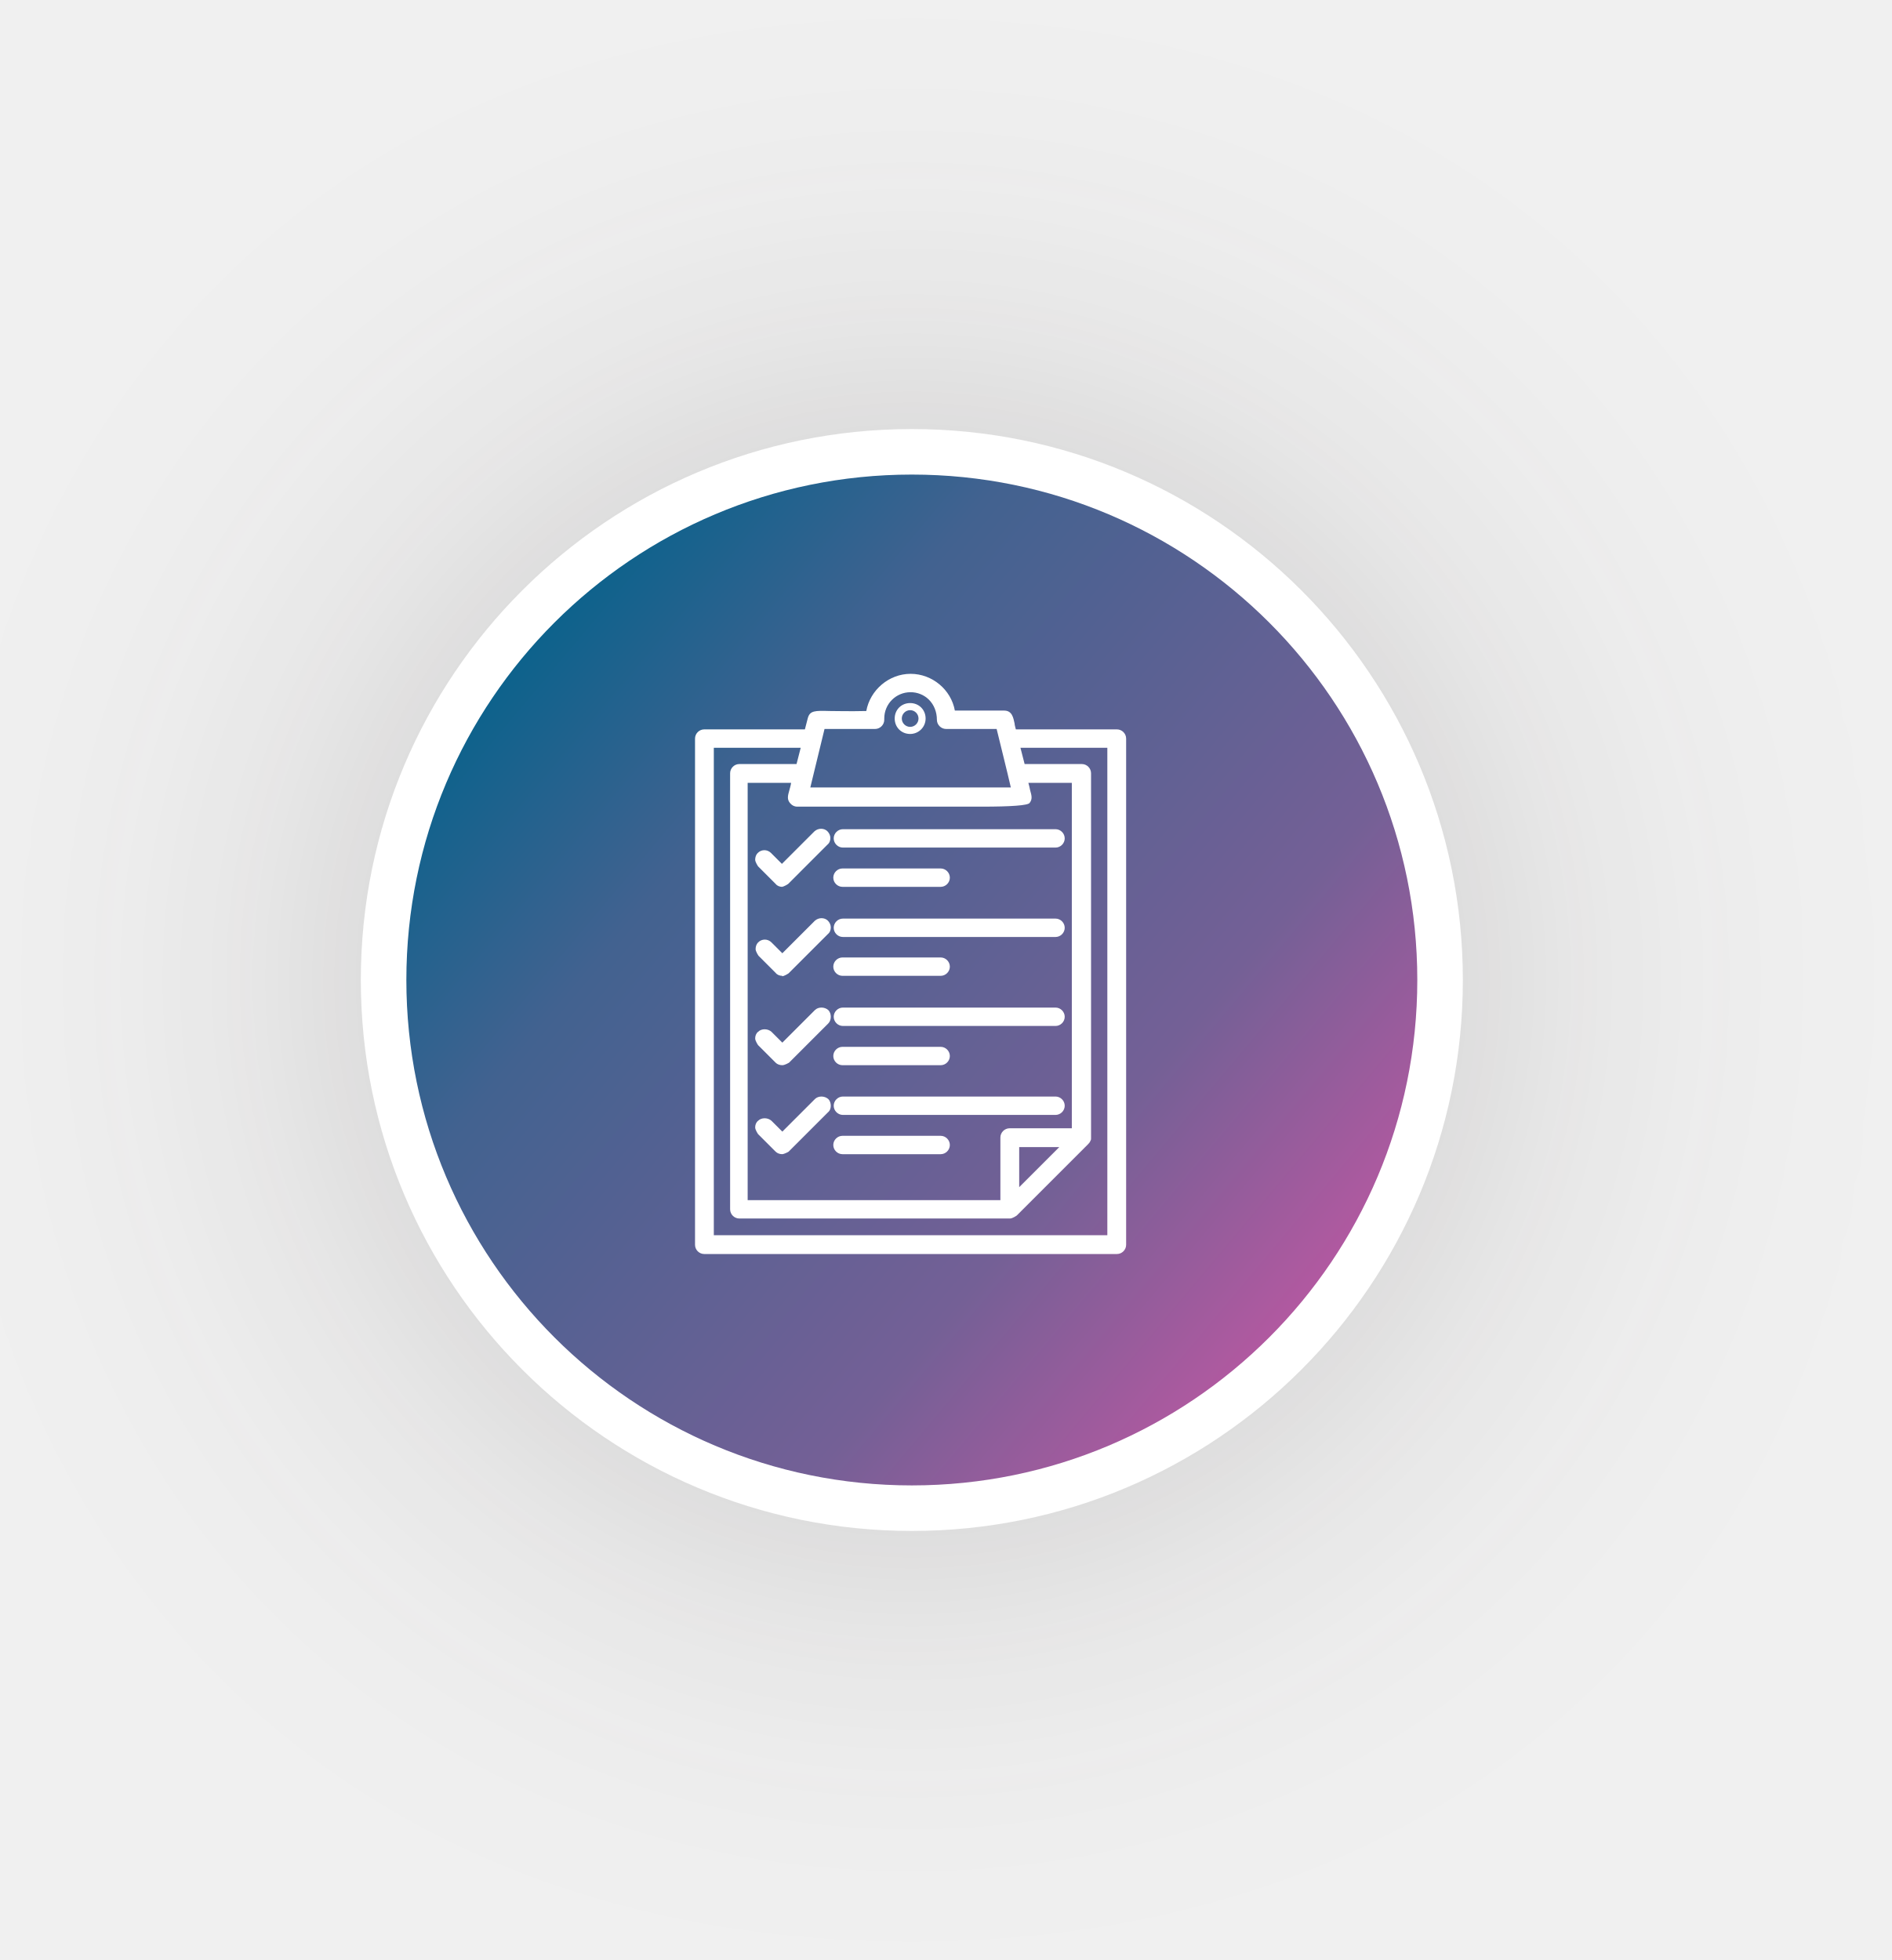
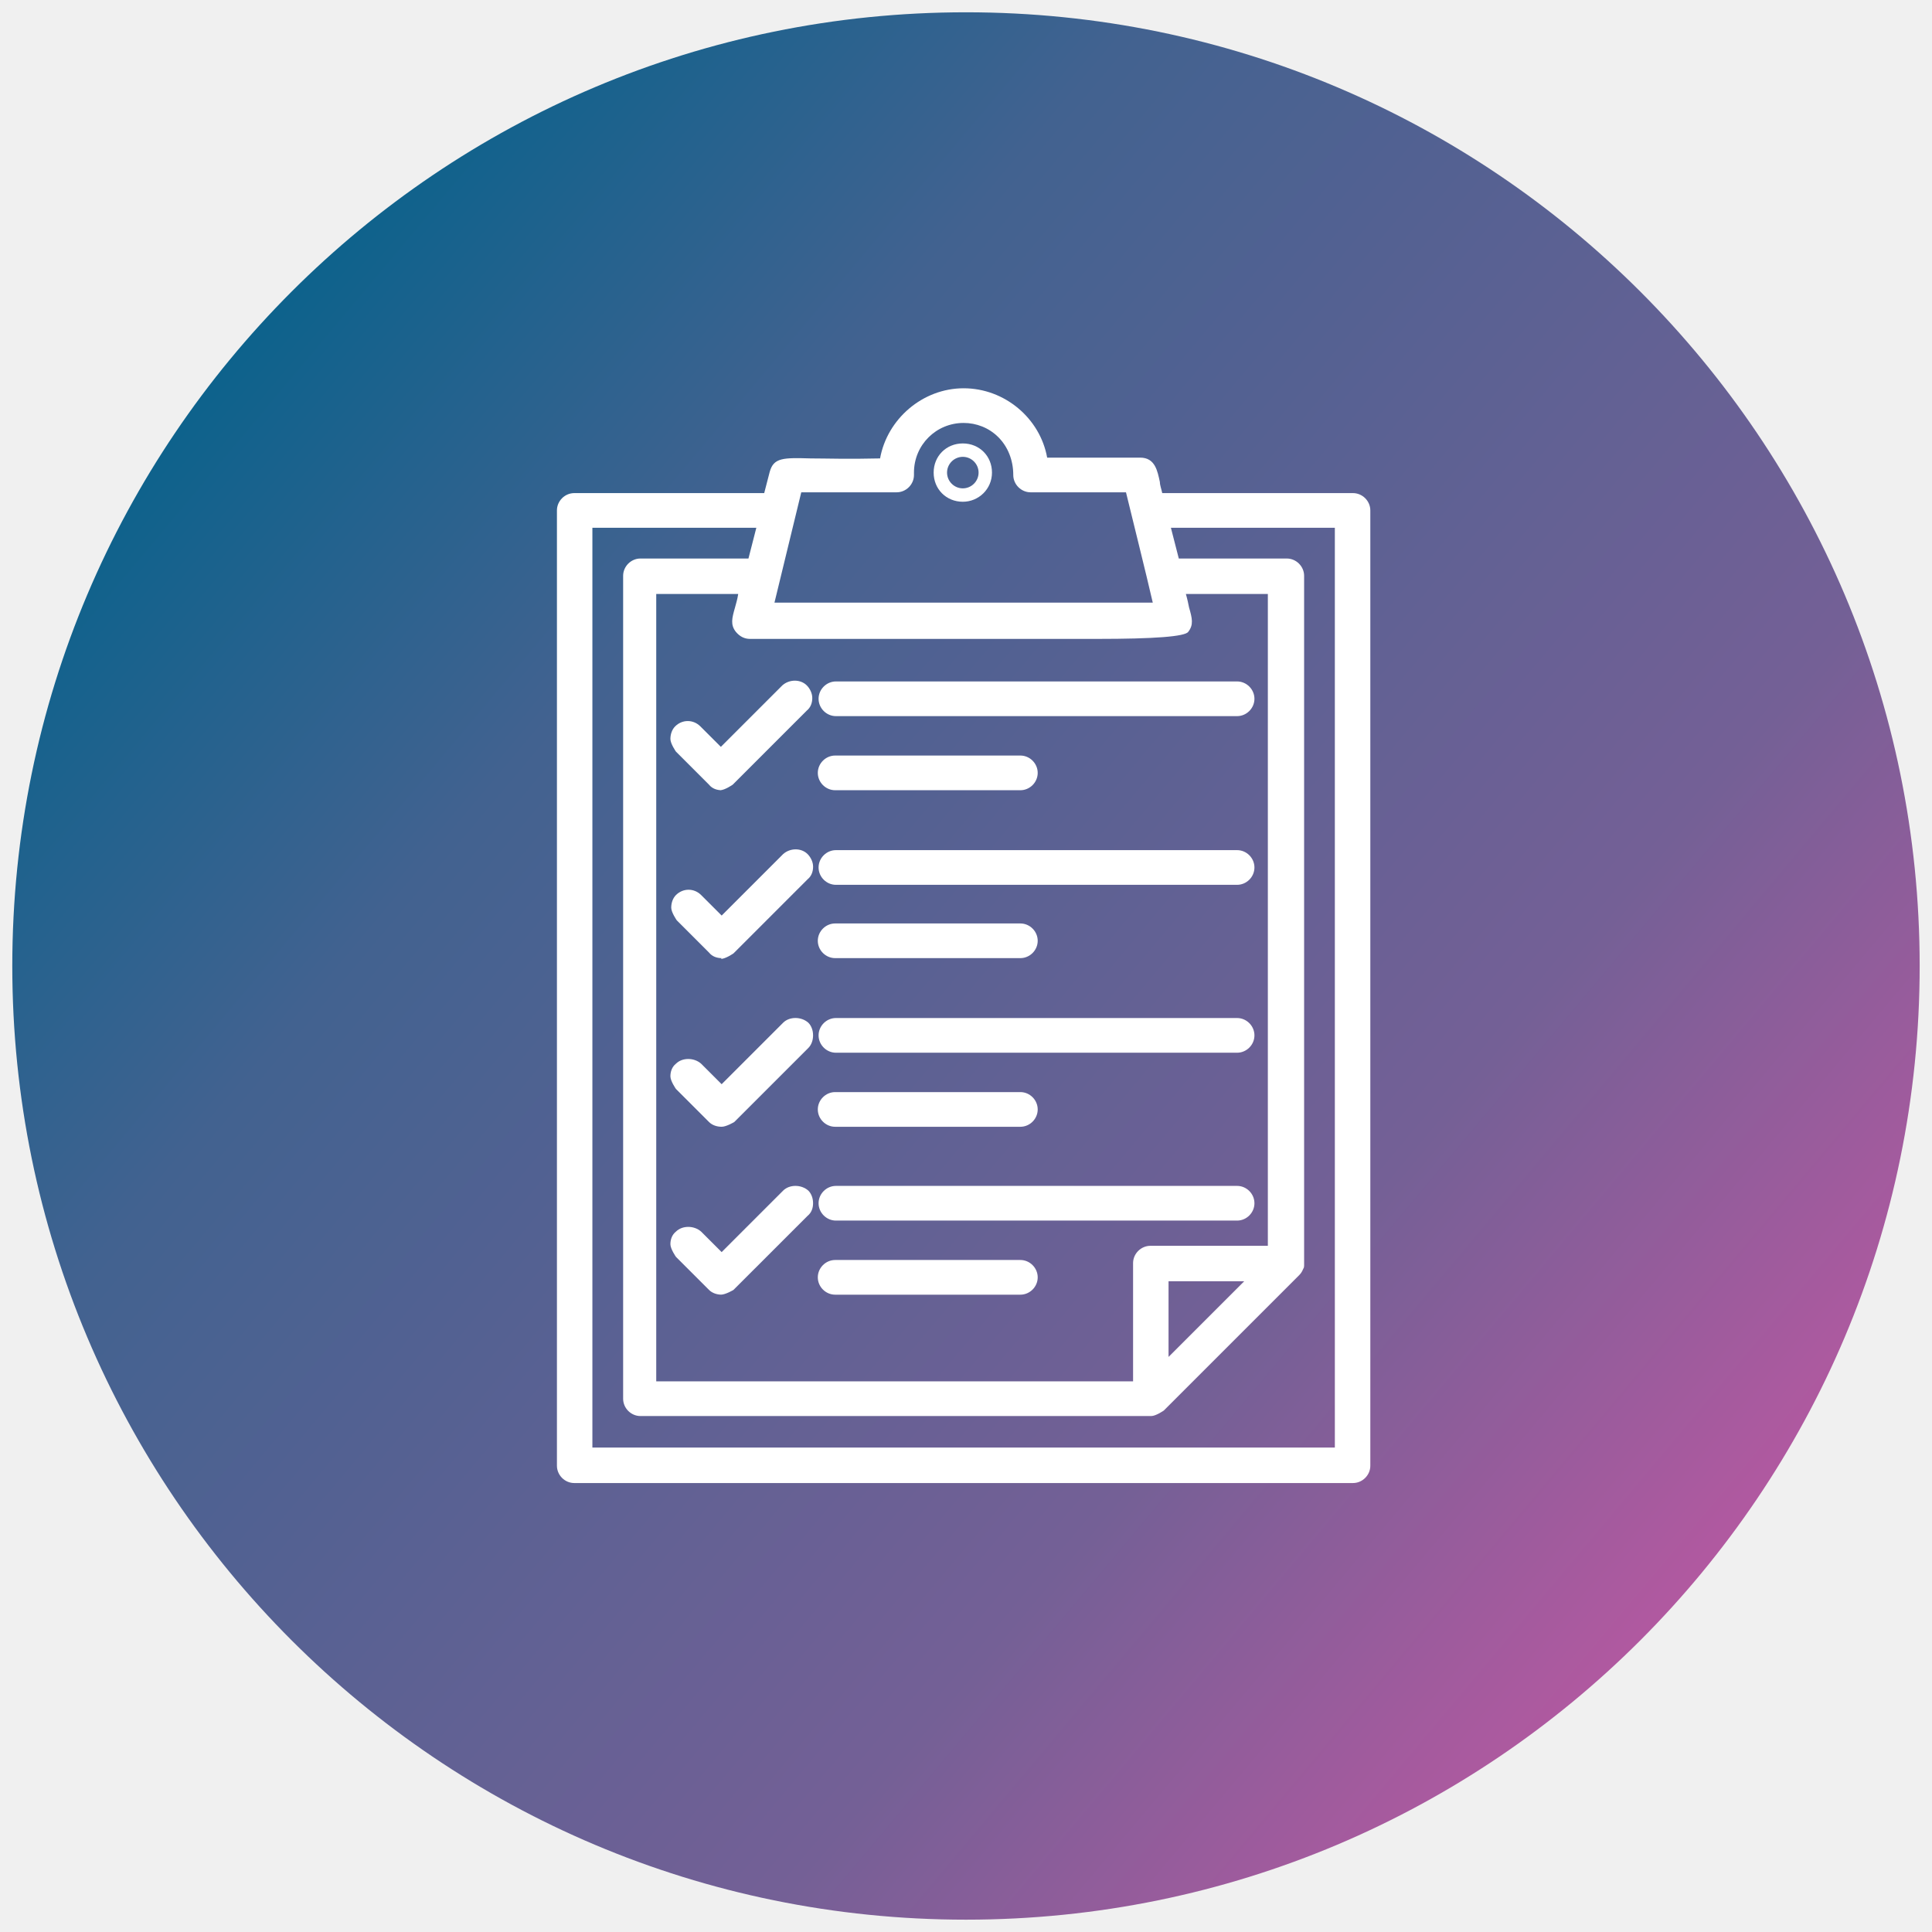
- <svg xmlns="http://www.w3.org/2000/svg" width="194" height="201" viewBox="0 0 194 201" fill="none">
-   <g filter="url(#filter0_d_749_17882)">
-     <path d="M93.5 157C124.704 157 150 131.704 150 100.5C150 69.296 124.704 44 93.5 44C62.296 44 37 69.296 37 100.5C37 131.704 62.296 157 93.5 157Z" fill="white" />
-   </g>
-   <path d="M93.499 152.33C122.124 152.33 145.33 129.124 145.33 100.499C145.33 71.874 122.124 48.668 93.499 48.668C64.874 48.668 41.668 71.874 41.668 100.499C41.668 129.124 64.874 152.33 93.499 152.33Z" fill="url(#paint0_linear_749_17882)" />
-   <path d="M114.488 75.269H103.736C103.351 74.113 103.479 73.385 102.922 73.385H97.439C97.268 71.286 95.512 69.615 93.327 69.615C91.142 69.615 89.386 71.286 89.215 73.385C83.946 73.513 83.432 73.085 83.261 73.727L82.875 75.269H72.124C71.867 75.269 71.652 75.484 71.652 75.741V127.657C71.652 127.914 71.867 128.128 72.124 128.128H114.402C114.659 128.128 114.873 127.914 114.873 127.657V75.741C114.873 75.484 114.659 75.269 114.402 75.269H114.488ZM103.993 122.945V117.12H109.819L108.191 118.748L103.993 122.945ZM110.461 116.22H103.565C103.308 116.22 103.094 116.434 103.094 116.691V123.588H76.236V79.767H81.804C81.419 81.523 81.205 81.695 81.419 81.995C81.504 82.123 81.633 82.166 81.761 82.166C106.135 82.08 104.936 82.337 105.193 81.995C105.407 81.695 105.193 81.481 104.807 79.767H110.376V116.22H110.461ZM84.118 74.284H89.729C89.986 74.284 90.2 74.07 90.2 73.813C90.2 73.813 90.2 73.77 90.2 73.685C90.2 71.928 91.656 70.472 93.413 70.472C95.169 70.472 96.625 71.928 96.625 73.727C96.625 73.727 96.625 73.77 96.625 73.813C96.625 74.07 96.84 74.284 97.097 74.284H102.708C102.922 75.141 104.207 80.41 104.421 81.266H82.533C82.961 79.51 83.989 75.398 84.246 74.284H84.118ZM114.059 127.186H72.68V76.169H82.747L82.104 78.868H75.85C75.593 78.868 75.379 79.082 75.379 79.339V124.059C75.379 124.316 75.593 124.53 75.85 124.53H103.608C103.608 124.53 103.822 124.487 103.907 124.402L109.433 118.876L111.275 117.034C111.275 117.034 111.361 116.948 111.361 116.906C111.361 116.906 111.361 116.82 111.361 116.777V79.425C111.361 79.168 111.147 78.953 110.89 78.953H104.636L103.993 76.255H114.059V127.272V127.186Z" fill="white" />
-   <path d="M114.489 128.6H72.21C71.696 128.6 71.268 128.172 71.268 127.658V75.741C71.268 75.227 71.696 74.799 72.21 74.799H82.533L82.833 73.642C83.047 72.871 83.561 72.871 85.061 72.914C85.874 72.914 87.074 72.957 88.83 72.914C89.216 70.772 91.143 69.102 93.371 69.102C95.598 69.102 97.526 70.729 97.911 72.871H102.966C103.78 72.871 103.908 73.599 104.037 74.199C104.037 74.37 104.122 74.585 104.165 74.799H114.531C115.045 74.799 115.474 75.227 115.474 75.741V127.658C115.474 128.172 115.045 128.6 114.531 128.6H114.489ZM73.152 126.672H113.546V76.683H104.636L105.065 78.354H110.933C111.447 78.354 111.876 78.782 111.876 79.296V116.777C111.876 116.777 111.876 116.906 111.833 116.949C111.747 117.163 111.661 117.249 111.576 117.334L104.251 124.659C104.251 124.659 103.823 124.959 103.566 124.959H75.808C75.294 124.959 74.866 124.531 74.866 124.017V79.296C74.866 78.782 75.294 78.354 75.808 78.354H81.677L82.105 76.683H73.195V126.672H73.152ZM76.751 123.074H102.58V116.649C102.58 116.135 103.009 115.707 103.523 115.707H109.905V80.282H105.45C105.536 80.582 105.579 80.796 105.622 81.01C105.793 81.609 105.879 81.952 105.579 82.338C105.407 82.595 103.751 82.723 100.61 82.723C97.354 82.723 91.657 82.723 81.762 82.723C81.462 82.723 81.205 82.595 80.991 82.338C80.691 81.952 80.777 81.609 80.948 81.01C80.991 80.838 81.077 80.582 81.12 80.282H76.665V123.074H76.751ZM104.508 117.634V121.746L108.62 117.634H104.508ZM83.047 80.753H103.651C103.309 79.254 102.495 75.998 102.195 74.756H97.012C96.498 74.756 96.069 74.328 96.069 73.814C96.069 73 95.769 72.271 95.255 71.757C94.741 71.243 94.056 70.986 93.371 70.986C91.871 70.986 90.672 72.186 90.672 73.685V73.814C90.672 74.328 90.244 74.756 89.73 74.756H84.547L83.09 80.753H83.047Z" fill="white" />
-   <path d="M93.327 75.269C94.184 75.269 94.912 74.584 94.912 73.684C94.912 72.785 94.227 72.1 93.327 72.1C92.428 72.1 91.742 72.785 91.742 73.684C91.742 74.584 92.428 75.269 93.327 75.269ZM93.327 72.828C93.798 72.828 94.184 73.213 94.184 73.684C94.184 74.156 93.798 74.541 93.327 74.541C92.856 74.541 92.47 74.156 92.47 73.684C92.47 73.213 92.856 72.828 93.327 72.828Z" fill="white" />
-   <path d="M83.903 85.677L80.22 89.361L78.763 87.905C78.763 87.905 78.292 87.733 78.121 87.905C77.949 88.076 77.949 88.376 78.121 88.547L79.92 90.346C79.92 90.346 80.134 90.475 80.22 90.475C80.305 90.475 80.434 90.432 80.519 90.346L84.546 86.32C84.546 86.32 84.717 85.849 84.546 85.677C84.375 85.506 84.075 85.506 83.903 85.677Z" fill="white" />
-   <path d="M80.22 90.946C79.963 90.946 79.706 90.861 79.534 90.647L77.735 88.847C77.735 88.847 77.436 88.419 77.436 88.162C77.436 87.905 77.521 87.648 77.693 87.477C78.078 87.091 78.678 87.091 79.063 87.477L80.177 88.59L83.518 85.249C83.904 84.906 84.503 84.906 84.846 85.249C85.017 85.421 85.146 85.678 85.146 85.935C85.146 86.192 85.06 86.449 84.846 86.62L80.82 90.647C80.82 90.647 80.391 90.946 80.134 90.946H80.22Z" fill="white" />
-   <path d="M86.388 90.435H96.454C96.712 90.435 96.926 90.22 96.926 89.963C96.926 89.706 96.712 89.492 96.454 89.492H86.388C86.131 89.492 85.917 89.706 85.917 89.963C85.917 90.22 86.131 90.435 86.388 90.435Z" fill="white" />
-   <path d="M96.455 90.947H86.389C85.875 90.947 85.446 90.519 85.446 90.005C85.446 89.491 85.875 89.062 86.389 89.062H96.455C96.969 89.062 97.397 89.491 97.397 90.005C97.397 90.519 96.969 90.947 96.455 90.947Z" fill="white" />
-   <path d="M85.959 85.979C85.959 86.236 86.173 86.45 86.43 86.45H108.233C108.49 86.45 108.705 86.236 108.705 85.979C108.705 85.722 108.49 85.508 108.233 85.508H86.43C86.173 85.508 85.959 85.722 85.959 85.979Z" fill="white" />
-   <path d="M108.234 86.92H86.431C85.917 86.92 85.488 86.492 85.488 85.978C85.488 85.463 85.917 85.035 86.431 85.035H108.234C108.748 85.035 109.176 85.463 109.176 85.978C109.176 86.492 108.748 86.92 108.234 86.92Z" fill="white" />
-   <path d="M83.905 94.802L80.222 98.486L78.765 97.03C78.765 97.03 78.294 96.858 78.123 97.03C77.951 97.201 77.951 97.501 78.123 97.672L79.922 99.471C79.922 99.471 80.136 99.6 80.222 99.6C80.307 99.6 80.436 99.557 80.521 99.471L84.548 95.445C84.548 95.445 84.719 94.974 84.548 94.802C84.377 94.631 84.077 94.631 83.905 94.802Z" fill="white" />
-   <path d="M80.221 100.071C79.964 100.071 79.707 99.986 79.536 99.772L77.779 98.015C77.779 98.015 77.48 97.587 77.48 97.33C77.48 97.073 77.565 96.816 77.737 96.645C78.122 96.259 78.722 96.259 79.107 96.645L80.221 97.758L83.562 94.417C83.948 94.075 84.547 94.075 84.89 94.417C85.061 94.588 85.19 94.846 85.19 95.103C85.19 95.359 85.104 95.617 84.89 95.788L80.864 99.814C80.864 99.814 80.435 100.114 80.178 100.114L80.221 100.071Z" fill="white" />
-   <path d="M86.388 99.603H96.454C96.712 99.603 96.926 99.388 96.926 99.131C96.926 98.874 96.712 98.66 96.454 98.66H86.388C86.131 98.66 85.917 98.874 85.917 99.131C85.917 99.388 86.131 99.603 86.388 99.603Z" fill="white" />
-   <path d="M96.455 100.072H86.389C85.875 100.072 85.446 99.644 85.446 99.13C85.446 98.616 85.875 98.188 86.389 98.188H96.455C96.969 98.188 97.397 98.616 97.397 99.13C97.397 99.644 96.969 100.072 96.455 100.072Z" fill="white" />
-   <path d="M108.233 94.676H86.43C86.173 94.676 85.959 94.89 85.959 95.147C85.959 95.404 86.173 95.618 86.43 95.618H108.233C108.49 95.618 108.705 95.404 108.705 95.147C108.705 94.89 108.49 94.676 108.233 94.676Z" fill="white" />
-   <path d="M108.234 96.088H86.431C85.917 96.088 85.488 95.659 85.488 95.145C85.488 94.632 85.917 94.203 86.431 94.203H108.234C108.748 94.203 109.176 94.632 109.176 95.145C109.176 95.659 108.748 96.088 108.234 96.088Z" fill="white" />
-   <path d="M83.903 103.925L80.22 107.609L78.763 106.153C78.763 106.153 78.292 105.981 78.121 106.153C77.949 106.324 77.949 106.624 78.121 106.795L79.92 108.594C79.92 108.594 80.134 108.723 80.22 108.723C80.305 108.723 80.434 108.68 80.519 108.594L84.546 104.568C84.546 104.568 84.717 104.097 84.546 103.925C84.375 103.754 84.075 103.754 83.903 103.925Z" fill="white" />
-   <path d="M80.22 109.237C79.963 109.237 79.706 109.152 79.534 108.98L77.735 107.181C77.735 107.181 77.436 106.753 77.436 106.496C77.436 106.239 77.521 105.982 77.735 105.811C78.078 105.468 78.721 105.468 79.106 105.811L80.22 106.924L83.561 103.583C83.904 103.241 84.546 103.241 84.932 103.583C85.103 103.755 85.189 104.012 85.189 104.269C85.189 104.526 85.103 104.783 84.932 104.954L80.905 108.98C80.905 108.98 80.477 109.237 80.22 109.237Z" fill="white" />
-   <path d="M86.388 108.724H96.454C96.712 108.724 96.926 108.509 96.926 108.252C96.926 107.995 96.712 107.781 96.454 107.781H86.388C86.131 107.781 85.917 107.995 85.917 108.252C85.917 108.509 86.131 108.724 86.388 108.724Z" fill="white" />
-   <path d="M96.455 109.238H86.389C85.875 109.238 85.446 108.81 85.446 108.296C85.446 107.782 85.875 107.354 86.389 107.354H96.455C96.969 107.354 97.397 107.782 97.397 108.296C97.397 108.81 96.969 109.238 96.455 109.238Z" fill="white" />
-   <path d="M108.233 103.801H86.43C86.173 103.801 85.959 104.015 85.959 104.272C85.959 104.529 86.173 104.743 86.43 104.743H108.233C108.49 104.743 108.705 104.529 108.705 104.272C108.705 104.015 108.49 103.801 108.233 103.801Z" fill="white" />
-   <path d="M108.234 105.213H86.431C85.917 105.213 85.488 104.785 85.488 104.271C85.488 103.756 85.917 103.328 86.431 103.328H108.234C108.748 103.328 109.176 103.756 109.176 104.271C109.176 104.785 108.748 105.213 108.234 105.213Z" fill="white" />
-   <path d="M83.903 113.093L80.22 116.777L78.763 115.321C78.763 115.321 78.292 115.149 78.121 115.321C77.949 115.492 77.949 115.792 78.121 115.963L79.92 117.762C79.92 117.762 80.134 117.891 80.22 117.891C80.305 117.891 80.434 117.848 80.519 117.762L84.546 113.736C84.546 113.736 84.717 113.265 84.546 113.093C84.375 112.922 84.075 112.922 83.903 113.093Z" fill="white" />
-   <path d="M80.22 118.362C79.963 118.362 79.706 118.277 79.534 118.105L77.735 116.306C77.735 116.306 77.436 115.878 77.436 115.621C77.436 115.364 77.521 115.107 77.735 114.936C78.078 114.593 78.721 114.593 79.106 114.936L80.22 116.049L83.561 112.708C83.904 112.366 84.546 112.366 84.932 112.708C85.103 112.88 85.189 113.137 85.189 113.394C85.189 113.651 85.103 113.908 84.889 114.079L80.862 118.105C80.862 118.105 80.434 118.362 80.177 118.362H80.22Z" fill="white" />
-   <path d="M96.454 116.949H86.388C86.131 116.949 85.917 117.163 85.917 117.42C85.917 117.677 86.131 117.892 86.388 117.892H96.454C96.712 117.892 96.926 117.677 96.926 117.42C96.926 117.163 96.712 116.949 96.454 116.949Z" fill="white" />
-   <path d="M96.455 118.363H86.389C85.875 118.363 85.446 117.935 85.446 117.421C85.446 116.907 85.875 116.479 86.389 116.479H96.455C96.969 116.479 97.397 116.907 97.397 117.421C97.397 117.935 96.969 118.363 96.455 118.363Z" fill="white" />
-   <path d="M108.233 112.965H86.43C86.173 112.965 85.959 113.179 85.959 113.436C85.959 113.693 86.173 113.907 86.43 113.907H108.233C108.49 113.907 108.705 113.693 108.705 113.436C108.705 113.179 108.49 112.965 108.233 112.965Z" fill="white" />
-   <path d="M108.234 114.336H86.431C85.917 114.336 85.488 113.908 85.488 113.394C85.488 112.88 85.917 112.451 86.431 112.451H108.234C108.748 112.451 109.176 112.88 109.176 113.394C109.176 113.908 108.748 114.336 108.234 114.336Z" fill="white" />
+ <svg xmlns="http://www.w3.org/2000/svg" width="105" height="105" viewBox="0 0 105 105" fill="none">
+   <path d="M52.499 104.33C81.124 104.33 104.33 81.124 104.33 52.499C104.33 23.873 81.124 0.668 52.499 0.668C23.873 0.668 0.668 23.873 0.668 52.499C0.668 81.124 23.873 104.33 52.499 104.33Z" fill="url(#paint0_linear_749_17884)" />
+   <path d="M73.488 27.27H62.736C62.351 26.113 62.479 25.385 61.922 25.385H56.439C56.268 23.286 54.512 21.615 52.327 21.615C50.142 21.615 48.386 23.286 48.215 25.385C42.946 25.513 42.432 25.085 42.261 25.727L41.875 27.27H31.123C30.866 27.27 30.652 27.484 30.652 27.741V79.657C30.652 79.914 30.866 80.129 31.123 80.129H73.402C73.659 80.129 73.873 79.914 73.873 79.657V27.741C73.873 27.484 73.659 27.27 73.402 27.27H73.488ZM62.993 74.945V69.12H68.819L67.191 70.748L62.993 74.945ZM69.461 68.22H62.565C62.308 68.22 62.094 68.434 62.094 68.691V75.588H35.236V31.767H40.804C40.419 33.523 40.205 33.695 40.419 33.995C40.505 34.123 40.633 34.166 40.761 34.166C65.135 34.08 63.935 34.337 64.192 33.995C64.407 33.695 64.192 33.481 63.807 31.767H69.376V68.22H69.461ZM43.117 26.284H48.729C48.986 26.284 49.2 26.07 49.2 25.813C49.2 25.813 49.2 25.77 49.2 25.685C49.2 23.928 50.657 22.472 52.413 22.472C54.169 22.472 55.625 23.928 55.625 25.727C55.625 25.727 55.625 25.77 55.625 25.813C55.625 26.07 55.84 26.284 56.097 26.284H61.708C61.922 27.141 63.207 32.41 63.422 33.267H41.533C41.961 31.51 42.989 27.398 43.246 26.284H43.117ZM73.059 79.186H31.68V28.169H41.747L41.104 30.868H34.85C34.593 30.868 34.379 31.082 34.379 31.339V76.059C34.379 76.316 34.593 76.53 34.85 76.53H62.608C62.608 76.53 62.822 76.487 62.907 76.402L68.433 70.876L70.275 69.034C70.275 69.034 70.361 68.948 70.361 68.906C70.361 68.906 70.361 68.82 70.361 68.777V31.425C70.361 31.168 70.147 30.953 69.89 30.953H63.636L62.993 28.255H73.059V79.272V79.186Z" fill="white" />
+   <path d="M73.489 80.6H31.21C30.696 80.6 30.268 80.172 30.268 79.658V27.741C30.268 27.227 30.696 26.799 31.21 26.799H41.533L41.833 25.642C42.047 24.871 42.561 24.871 44.061 24.914C44.874 24.914 46.074 24.957 47.83 24.914C48.216 22.772 50.143 21.102 52.371 21.102C54.598 21.102 56.526 22.729 56.911 24.871H61.966C62.78 24.871 62.908 25.599 63.037 26.199C63.037 26.37 63.122 26.584 63.165 26.799H73.531C74.045 26.799 74.474 27.227 74.474 27.741V79.658C74.474 80.172 74.045 80.6 73.531 80.6H73.489ZM32.152 78.672H72.546V28.683H63.636L64.065 30.354H69.933C70.447 30.354 70.876 30.782 70.876 31.296V68.778C70.876 68.778 70.876 68.906 70.833 68.949C70.747 69.163 70.661 69.249 70.576 69.334L63.251 76.659C63.251 76.659 62.822 76.959 62.566 76.959H34.808C34.294 76.959 33.866 76.531 33.866 76.017V31.296C33.866 30.782 34.294 30.354 34.808 30.354H40.677L41.105 28.683H32.195V78.672H32.152ZM35.751 75.074H61.58V68.649C61.58 68.135 62.009 67.707 62.523 67.707H68.905V32.282H64.45C64.536 32.581 64.579 32.796 64.622 33.01C64.793 33.609 64.879 33.952 64.579 34.338C64.407 34.595 62.751 34.723 59.61 34.723C56.354 34.723 50.657 34.723 40.762 34.723C40.462 34.723 40.205 34.595 39.991 34.338C39.691 33.952 39.777 33.609 39.948 33.01C39.991 32.839 40.077 32.581 40.12 32.282H35.665V75.074H35.751ZM63.508 69.634V73.746L67.62 69.634H63.508ZM42.047 32.753H62.651C62.309 31.254 61.495 27.998 61.195 26.756H56.012C55.498 26.756 55.069 26.328 55.069 25.814C55.069 25 54.77 24.271 54.255 23.757C53.741 23.243 53.056 22.986 52.371 22.986C50.871 22.986 49.672 24.186 49.672 25.685V25.814C49.672 26.328 49.244 26.756 48.73 26.756H43.547L42.09 32.753H42.047Z" fill="white" />
+   <path d="M52.327 27.269C53.184 27.269 53.912 26.584 53.912 25.684C53.912 24.785 53.227 24.1 52.327 24.1C51.428 24.1 50.742 24.785 50.742 25.684C50.742 26.584 51.428 27.269 52.327 27.269ZM52.327 24.828C52.798 24.828 53.184 25.213 53.184 25.684C53.184 26.156 52.798 26.541 52.327 26.541C51.856 26.541 51.47 26.156 51.47 25.684C51.47 25.213 51.856 24.828 52.327 24.828Z" fill="white" />
+   <path d="M42.904 37.677L39.22 41.361L37.763 39.905C37.763 39.905 37.292 39.733 37.121 39.905C36.949 40.076 36.949 40.376 37.121 40.547L38.92 42.346C38.92 42.346 39.134 42.475 39.22 42.475C39.305 42.475 39.434 42.432 39.52 42.346L43.546 38.32C43.546 38.32 43.717 37.849 43.546 37.677C43.375 37.506 43.075 37.506 42.904 37.677Z" fill="white" />
+   <path d="M39.22 42.946C38.963 42.946 38.706 42.861 38.535 42.647L36.735 40.847C36.735 40.847 36.435 40.419 36.435 40.162C36.435 39.905 36.521 39.648 36.693 39.477C37.078 39.091 37.678 39.091 38.063 39.477L39.177 40.59L42.518 37.249C42.904 36.907 43.503 36.907 43.846 37.249C44.017 37.42 44.146 37.678 44.146 37.935C44.146 38.192 44.06 38.449 43.846 38.62L39.819 42.647C39.819 42.647 39.391 42.946 39.134 42.946H39.22Z" fill="white" />
+   <path d="M45.388 42.435H55.455C55.712 42.435 55.926 42.22 55.926 41.963C55.926 41.706 55.712 41.492 55.455 41.492H45.388C45.131 41.492 44.917 41.706 44.917 41.963C44.917 42.22 45.131 42.435 45.388 42.435Z" fill="white" />
+   <path d="M55.455 42.947H45.389C44.875 42.947 44.446 42.519 44.446 42.005C44.446 41.491 44.875 41.062 45.389 41.062H55.455C55.969 41.062 56.397 41.491 56.397 42.005C56.397 42.519 55.969 42.947 55.455 42.947Z" fill="white" />
+   <path d="M44.959 37.979C44.959 38.236 45.173 38.45 45.43 38.45H67.233C67.49 38.45 67.705 38.236 67.705 37.979C67.705 37.722 67.49 37.508 67.233 37.508H45.43C45.173 37.508 44.959 37.722 44.959 37.979Z" fill="white" />
+   <path d="M67.234 38.92H45.431C44.917 38.92 44.488 38.492 44.488 37.977C44.488 37.464 44.917 37.035 45.431 37.035H67.234C67.748 37.035 68.176 37.464 68.176 37.977C68.176 38.492 67.748 38.92 67.234 38.92Z" fill="white" />
+   <path d="M42.905 46.802L39.222 50.486L37.765 49.03C37.765 49.03 37.294 48.858 37.123 49.03C36.951 49.201 36.951 49.501 37.123 49.672L38.922 51.471C38.922 51.471 39.136 51.6 39.222 51.6C39.307 51.6 39.436 51.557 39.521 51.471L43.548 47.445C43.548 47.445 43.719 46.974 43.548 46.802C43.377 46.631 43.077 46.631 42.905 46.802Z" fill="white" />
+   <path d="M39.221 52.072C38.964 52.072 38.707 51.986 38.536 51.772L36.779 50.015C36.779 50.015 36.48 49.587 36.48 49.33C36.48 49.073 36.565 48.816 36.736 48.645C37.122 48.259 37.722 48.259 38.107 48.645L39.221 49.758L42.562 46.417C42.948 46.075 43.547 46.075 43.89 46.417C44.061 46.589 44.19 46.846 44.19 47.102C44.19 47.359 44.104 47.617 43.89 47.788L39.864 51.814C39.864 51.814 39.435 52.114 39.178 52.114L39.221 52.072Z" fill="white" />
+   <path d="M45.388 51.602H55.455C55.712 51.602 55.926 51.388 55.926 51.131C55.926 50.874 55.712 50.66 55.455 50.66H45.388C45.131 50.66 44.917 50.874 44.917 51.131C44.917 51.388 45.131 51.602 45.388 51.602Z" fill="white" />
+   <path d="M55.455 52.072H45.389C44.875 52.072 44.446 51.644 44.446 51.13C44.446 50.616 44.875 50.188 45.389 50.188H55.455C55.969 50.188 56.397 50.616 56.397 51.13C56.397 51.644 55.969 52.072 55.455 52.072Z" fill="white" />
+   <path d="M67.233 46.676H45.43C45.173 46.676 44.959 46.89 44.959 47.147C44.959 47.404 45.173 47.618 45.43 47.618H67.233C67.49 47.618 67.705 47.404 67.705 47.147C67.705 46.89 67.49 46.676 67.233 46.676Z" fill="white" />
+   <path d="M67.234 48.088H45.431C44.917 48.088 44.488 47.66 44.488 47.145C44.488 46.632 44.917 46.203 45.431 46.203H67.234C67.748 46.203 68.176 46.632 68.176 47.145C68.176 47.66 67.748 48.088 67.234 48.088Z" fill="white" />
+   <path d="M42.904 55.925L39.22 59.609L37.763 58.153C37.763 58.153 37.292 57.981 37.121 58.153C36.949 58.324 36.949 58.624 37.121 58.795L38.92 60.594C38.92 60.594 39.134 60.723 39.22 60.723C39.305 60.723 39.434 60.68 39.52 60.594L43.546 56.568C43.546 56.568 43.717 56.097 43.546 55.925C43.375 55.754 43.075 55.754 42.904 55.925Z" fill="white" />
+   <path d="M39.22 61.237C38.963 61.237 38.706 61.152 38.535 60.98L36.735 59.181C36.735 59.181 36.435 58.753 36.435 58.496C36.435 58.239 36.521 57.982 36.735 57.811C37.078 57.468 37.721 57.468 38.106 57.811L39.22 58.924L42.561 55.583C42.904 55.24 43.546 55.24 43.932 55.583C44.103 55.755 44.189 56.011 44.189 56.269C44.189 56.526 44.103 56.783 43.932 56.954L39.905 60.98C39.905 60.98 39.477 61.237 39.22 61.237Z" fill="white" />
+   <path d="M45.388 60.724H55.455C55.712 60.724 55.926 60.509 55.926 60.252C55.926 59.995 55.712 59.781 55.455 59.781H45.388C45.131 59.781 44.917 59.995 44.917 60.252C44.917 60.509 45.131 60.724 45.388 60.724Z" fill="white" />
+   <path d="M55.455 61.238H45.389C44.875 61.238 44.446 60.81 44.446 60.296C44.446 59.782 44.875 59.353 45.389 59.353H55.455C55.969 59.353 56.397 59.782 56.397 60.296C56.397 60.81 55.969 61.238 55.455 61.238Z" fill="white" />
+   <path d="M67.233 55.801H45.43C45.173 55.801 44.959 56.015 44.959 56.272C44.959 56.529 45.173 56.743 45.43 56.743H67.233C67.49 56.743 67.705 56.529 67.705 56.272C67.705 56.015 67.49 55.801 67.233 55.801Z" fill="white" />
+   <path d="M67.234 57.213H45.431C44.917 57.213 44.488 56.785 44.488 56.27C44.488 55.757 44.917 55.328 45.431 55.328H67.234C67.748 55.328 68.176 55.757 68.176 56.27C68.176 56.785 67.748 57.213 67.234 57.213Z" fill="white" />
+   <path d="M42.904 65.093L39.22 68.777L37.763 67.321C37.763 67.321 37.292 67.15 37.121 67.321C36.949 67.492 36.949 67.792 37.121 67.963L38.92 69.762C38.92 69.762 39.134 69.891 39.22 69.891C39.305 69.891 39.434 69.848 39.52 69.762L43.546 65.736C43.546 65.736 43.717 65.265 43.546 65.093C43.375 64.922 43.075 64.922 42.904 65.093Z" fill="white" />
+   <path d="M39.22 70.362C38.963 70.362 38.706 70.277 38.535 70.105L36.735 68.306C36.735 68.306 36.435 67.878 36.435 67.621C36.435 67.364 36.521 67.107 36.735 66.936C37.078 66.593 37.721 66.593 38.106 66.936L39.22 68.049L42.561 64.708C42.904 64.365 43.546 64.365 43.932 64.708C44.103 64.879 44.189 65.136 44.189 65.394C44.189 65.651 44.103 65.908 43.889 66.079L39.862 70.105C39.862 70.105 39.434 70.362 39.177 70.362H39.22Z" fill="white" />
+   <path d="M55.455 68.949H45.388C45.131 68.949 44.917 69.163 44.917 69.42C44.917 69.677 45.131 69.892 45.388 69.892H55.455C55.712 69.892 55.926 69.677 55.926 69.42C55.926 69.163 55.712 68.949 55.455 68.949Z" fill="white" />
+   <path d="M55.455 70.363H45.389C44.875 70.363 44.446 69.935 44.446 69.421C44.446 68.907 44.875 68.478 45.389 68.478H55.455C55.969 68.478 56.397 68.907 56.397 69.421C56.397 69.935 55.969 70.363 55.455 70.363Z" fill="white" />
+   <path d="M67.233 64.965H45.43C45.173 64.965 44.959 65.179 44.959 65.436C44.959 65.693 45.173 65.907 45.43 65.907H67.233C67.49 65.907 67.705 65.693 67.705 65.436C67.705 65.179 67.49 64.965 67.233 64.965Z" fill="white" />
+   <path d="M67.234 66.336H45.431C44.917 66.336 44.488 65.908 44.488 65.394C44.488 64.879 44.917 64.451 45.431 64.451H67.234C67.748 64.451 68.176 64.879 68.176 65.394C68.176 65.908 67.748 66.336 67.234 66.336Z" fill="white" />
  <defs>
-     <filter id="filter0_d_749_17882" x="-6.178" y="0.822" width="199.356" height="199.356" filterUnits="userSpaceOnUse" color-interpolation-filters="sRGB">
-       <feFlood flood-opacity="0" result="BackgroundImageFix" />
-       <feColorMatrix in="SourceAlpha" type="matrix" values="0 0 0 0 0 0 0 0 0 0 0 0 0 0 0 0 0 0 127 0" result="hardAlpha" />
-       <feOffset />
-       <feGaussianBlur stdDeviation="21.589" />
-       <feColorMatrix type="matrix" values="0 0 0 0 0.137 0 0 0 0 0.122 0 0 0 0 0.125 0 0 0 0.2 0" />
-       <feBlend mode="normal" in2="BackgroundImageFix" result="effect1_dropShadow_749_17882" />
-       <feBlend mode="normal" in="SourceGraphic" in2="effect1_dropShadow_749_17882" result="shape" />
-     </filter>
-     <linearGradient id="paint0_linear_749_17882" x1="133.207" y1="133.825" x2="53.79" y2="67.173" gradientUnits="userSpaceOnUse">
+     <linearGradient id="paint0_linear_749_17884" x1="92.207" y1="85.825" x2="12.79" y2="19.173" gradientUnits="userSpaceOnUse">
      <stop stop-color="#B159A0" />
      <stop offset="0.26" stop-color="#746096" />
      <stop offset="0.75" stop-color="#426290" />
      <stop offset="1" stop-color="#0D628C" />
    </linearGradient>
  </defs>
</svg>
